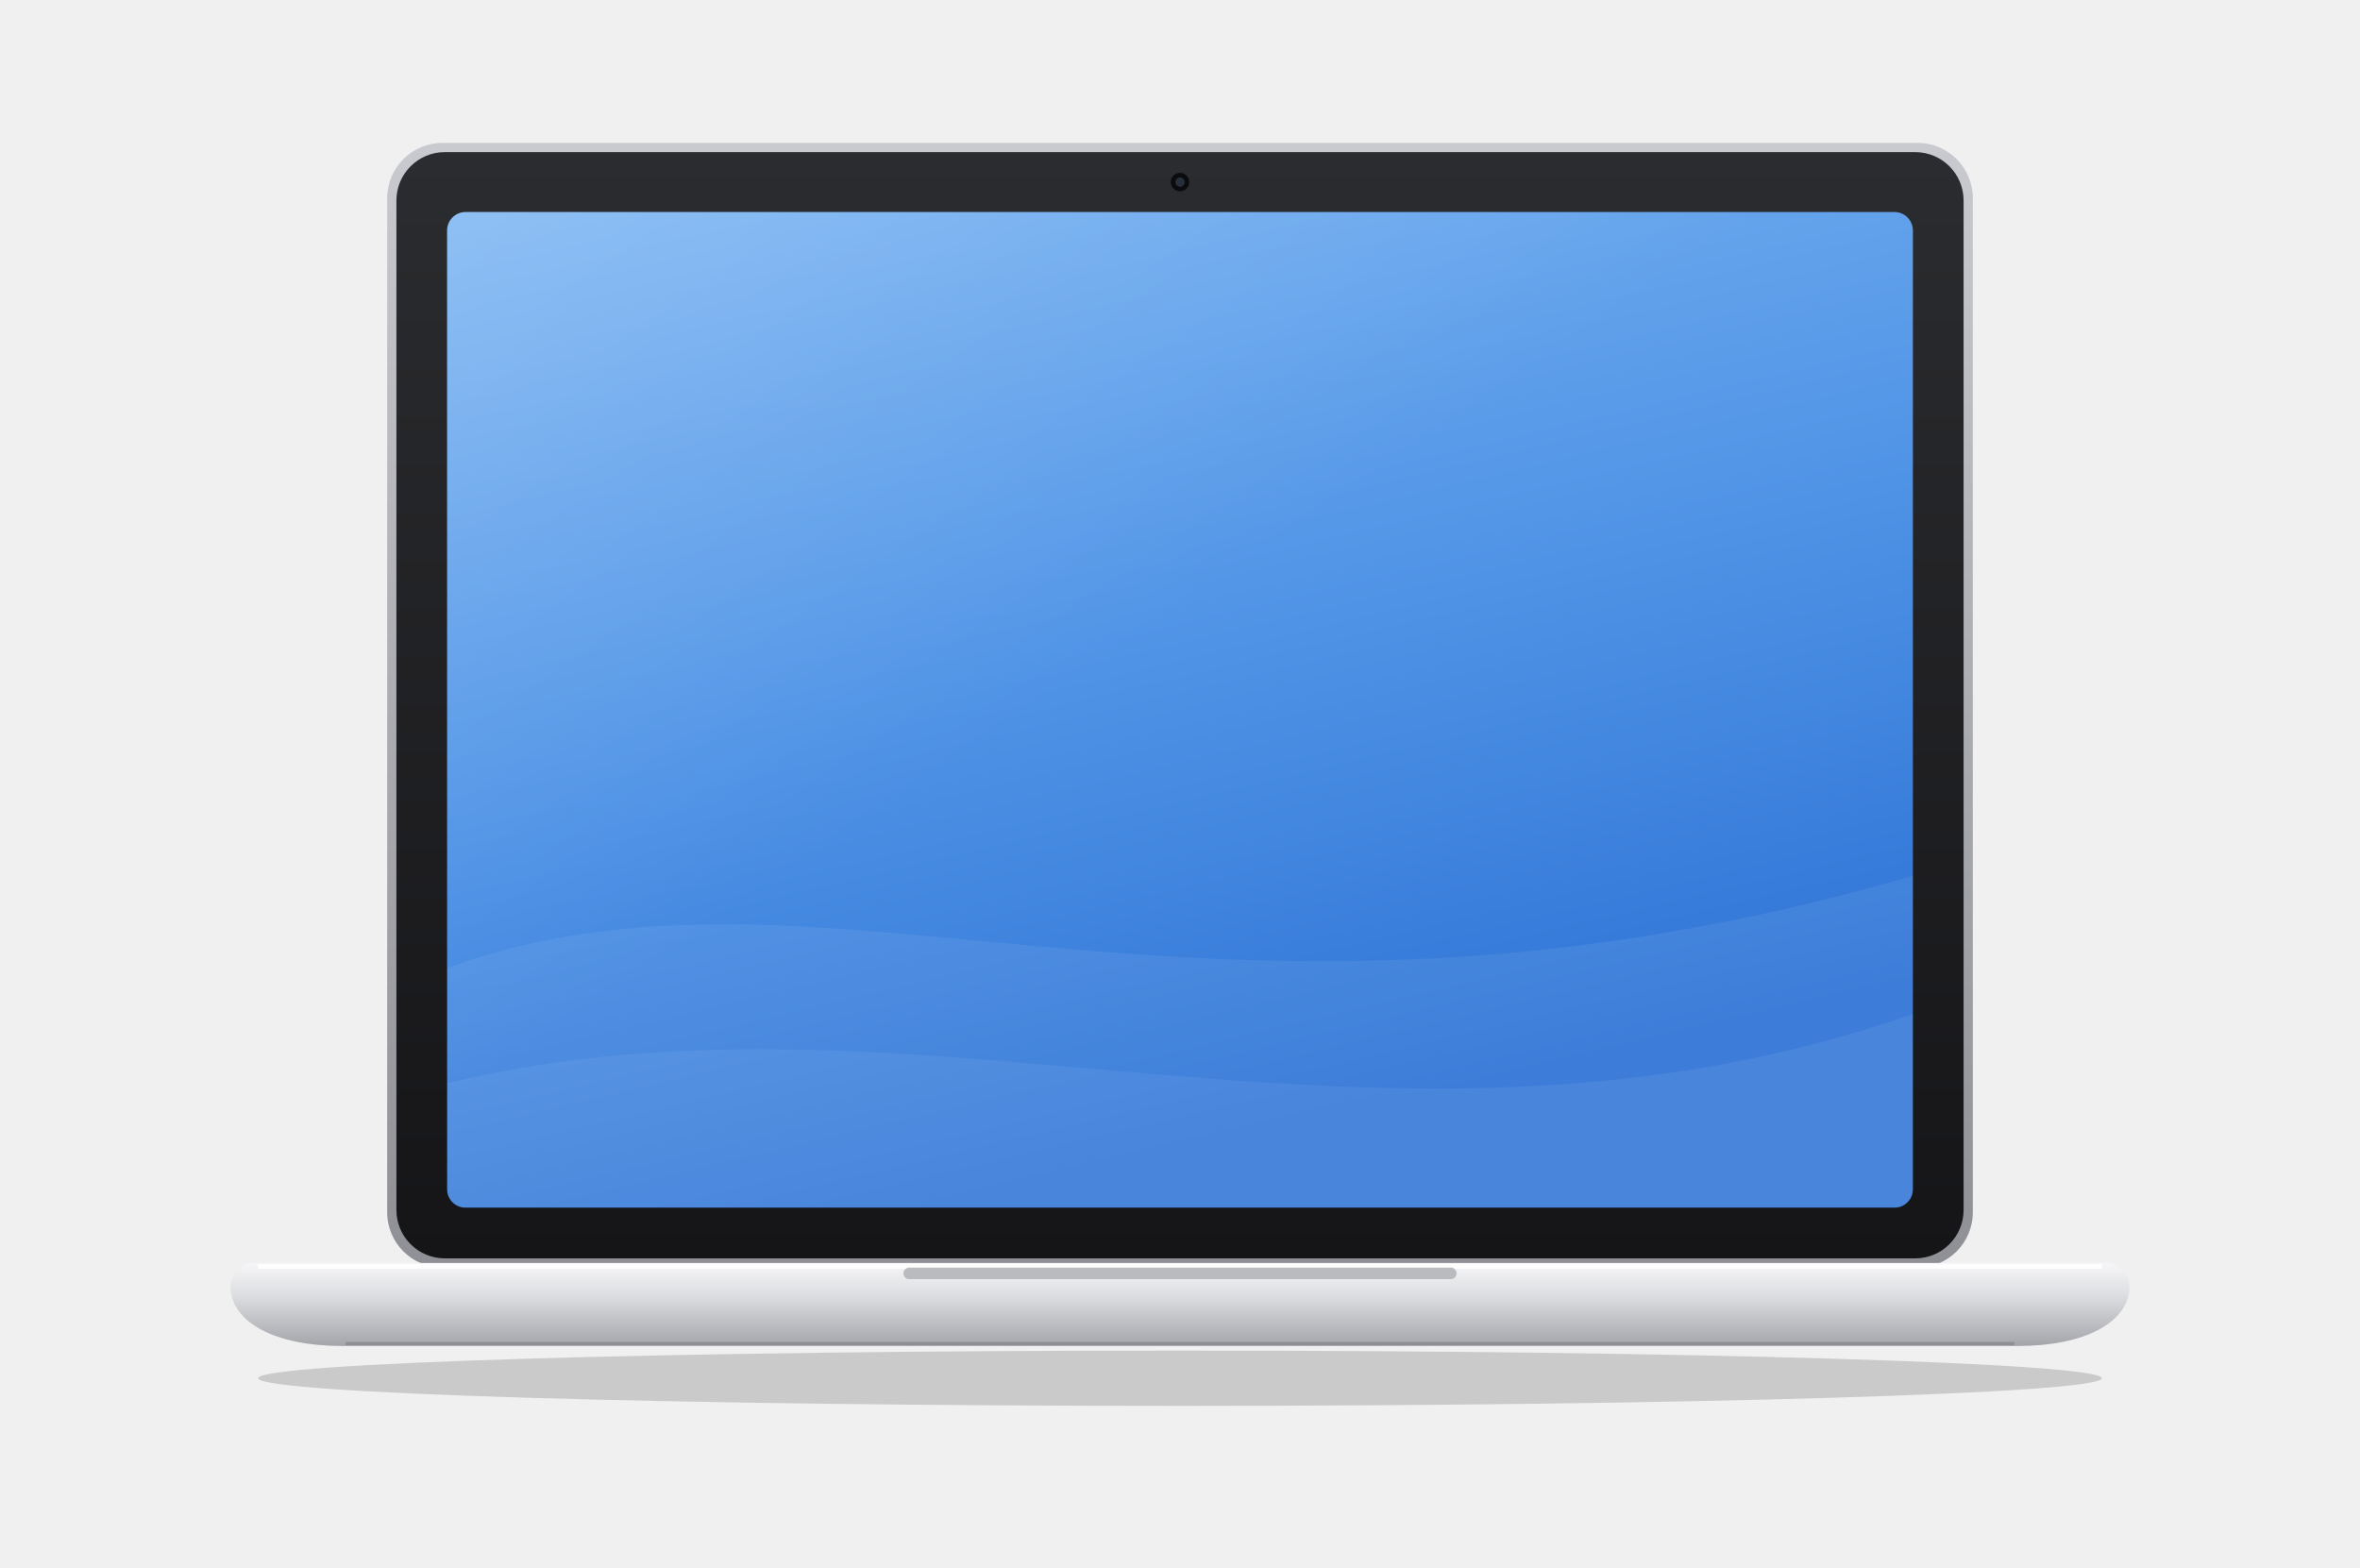
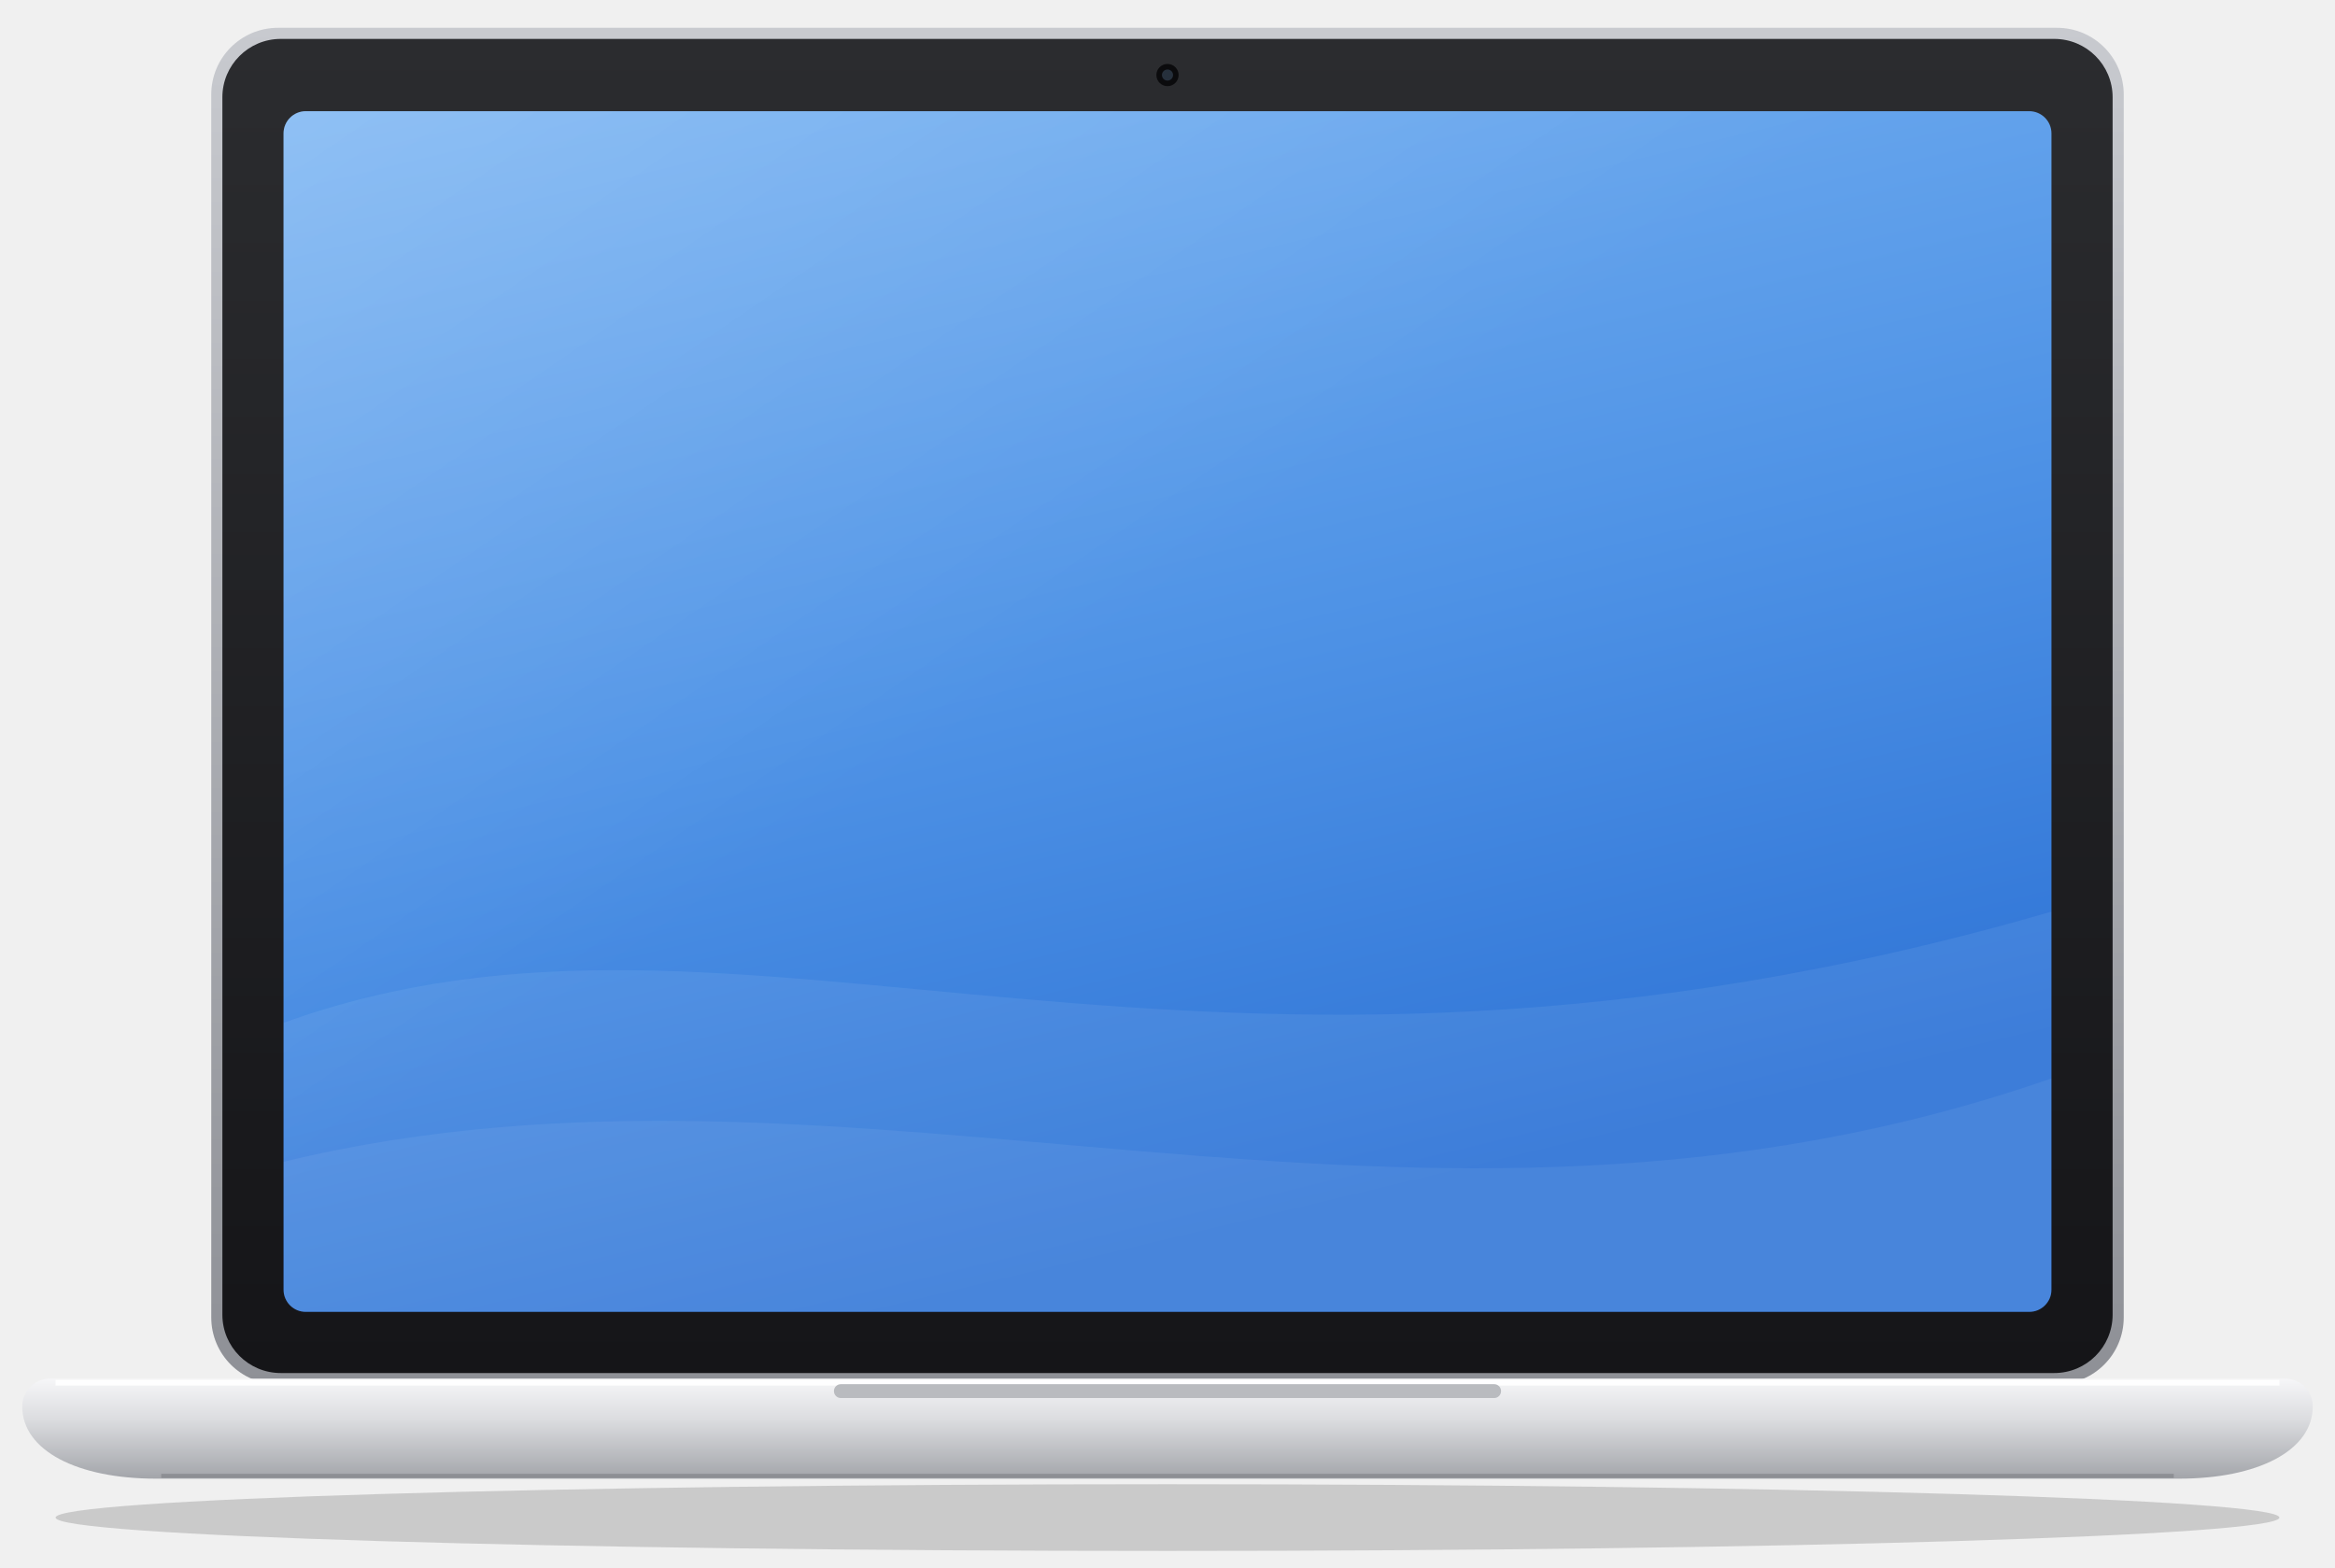
- <svg xmlns="http://www.w3.org/2000/svg" width="1024" height="680" viewBox="0 0 1024 680">
+ <svg xmlns="http://www.w3.org/2000/svg" width="840" height="564" viewBox="92 52 840 564">
  <defs>
    <linearGradient id="screen" x1="0" y1="0" x2="0.35" y2="1">
      <stop offset="0" stop-color="#7ab4f2" />
      <stop offset="0.55" stop-color="#4f93e6" />
      <stop offset="1" stop-color="#2f74d6" />
    </linearGradient>
    <linearGradient id="lid" x1="0" y1="0" x2="0" y2="1">
      <stop offset="0" stop-color="#2b2c2f" />
      <stop offset="1" stop-color="#151518" />
    </linearGradient>
    <linearGradient id="rim" x1="0" y1="0" x2="0" y2="1">
      <stop offset="0" stop-color="#c8cacf" />
      <stop offset="1" stop-color="#8e9096" />
    </linearGradient>
    <linearGradient id="base" x1="0" y1="0" x2="0" y2="1">
      <stop offset="0" stop-color="#f6f6f8" />
      <stop offset="0.4" stop-color="#dcdde0" />
      <stop offset="1" stop-color="#a3a5aa" />
    </linearGradient>
    <linearGradient id="glare" x1="0" y1="0" x2="1" y2="1">
      <stop offset="0" stop-color="#fff" stop-opacity="0.16" />
      <stop offset="0.45" stop-color="#fff" stop-opacity="0" />
    </linearGradient>
    <clipPath id="scr">
      <rect x="194" y="92" width="636" height="432" rx="8" />
    </clipPath>
  </defs>
  <ellipse cx="512" cy="598" rx="400" ry="12" fill="#000" opacity="0.16" />
  <rect x="168" y="62" width="688" height="488" rx="24" fill="url(#rim)" />
  <rect x="172" y="66" width="680" height="480" rx="21" fill="url(#lid)" />
  <circle cx="512" cy="79" r="4" fill="#0b0b0d" />
  <circle cx="512" cy="79" r="2" fill="#26303c" />
  <rect x="194" y="92" width="636" height="432" rx="8" fill="url(#screen)" />
  <g clip-path="url(#scr)">
    <path d="M194 420 C 360 360, 520 470, 830 380 V524 H194 Z" fill="#ffffff" opacity="0.07" />
    <path d="M194 470 C 400 420, 600 520, 830 440 V524 H194 Z" fill="#ffffff" opacity="0.06" />
    <rect x="194" y="92" width="636" height="432" fill="url(#glare)" />
  </g>
  <path d="M110 548 H914 a10 10 0 0 1 10 10 c0 16 -20 26 -48 26 H148 c-28 0 -48 -10 -48 -26 a10 10 0 0 1 10 -10 z" fill="url(#base)" />
  <path d="M112 549.5 H912" stroke="#fff" stroke-opacity="0.95" stroke-width="2" />
  <path d="M150 583 H874" stroke="#7d7f84" stroke-opacity="0.6" stroke-width="1.5" />
  <rect x="392" y="550" width="240" height="5" rx="2.5" fill="#b9bbbf" />
</svg>
